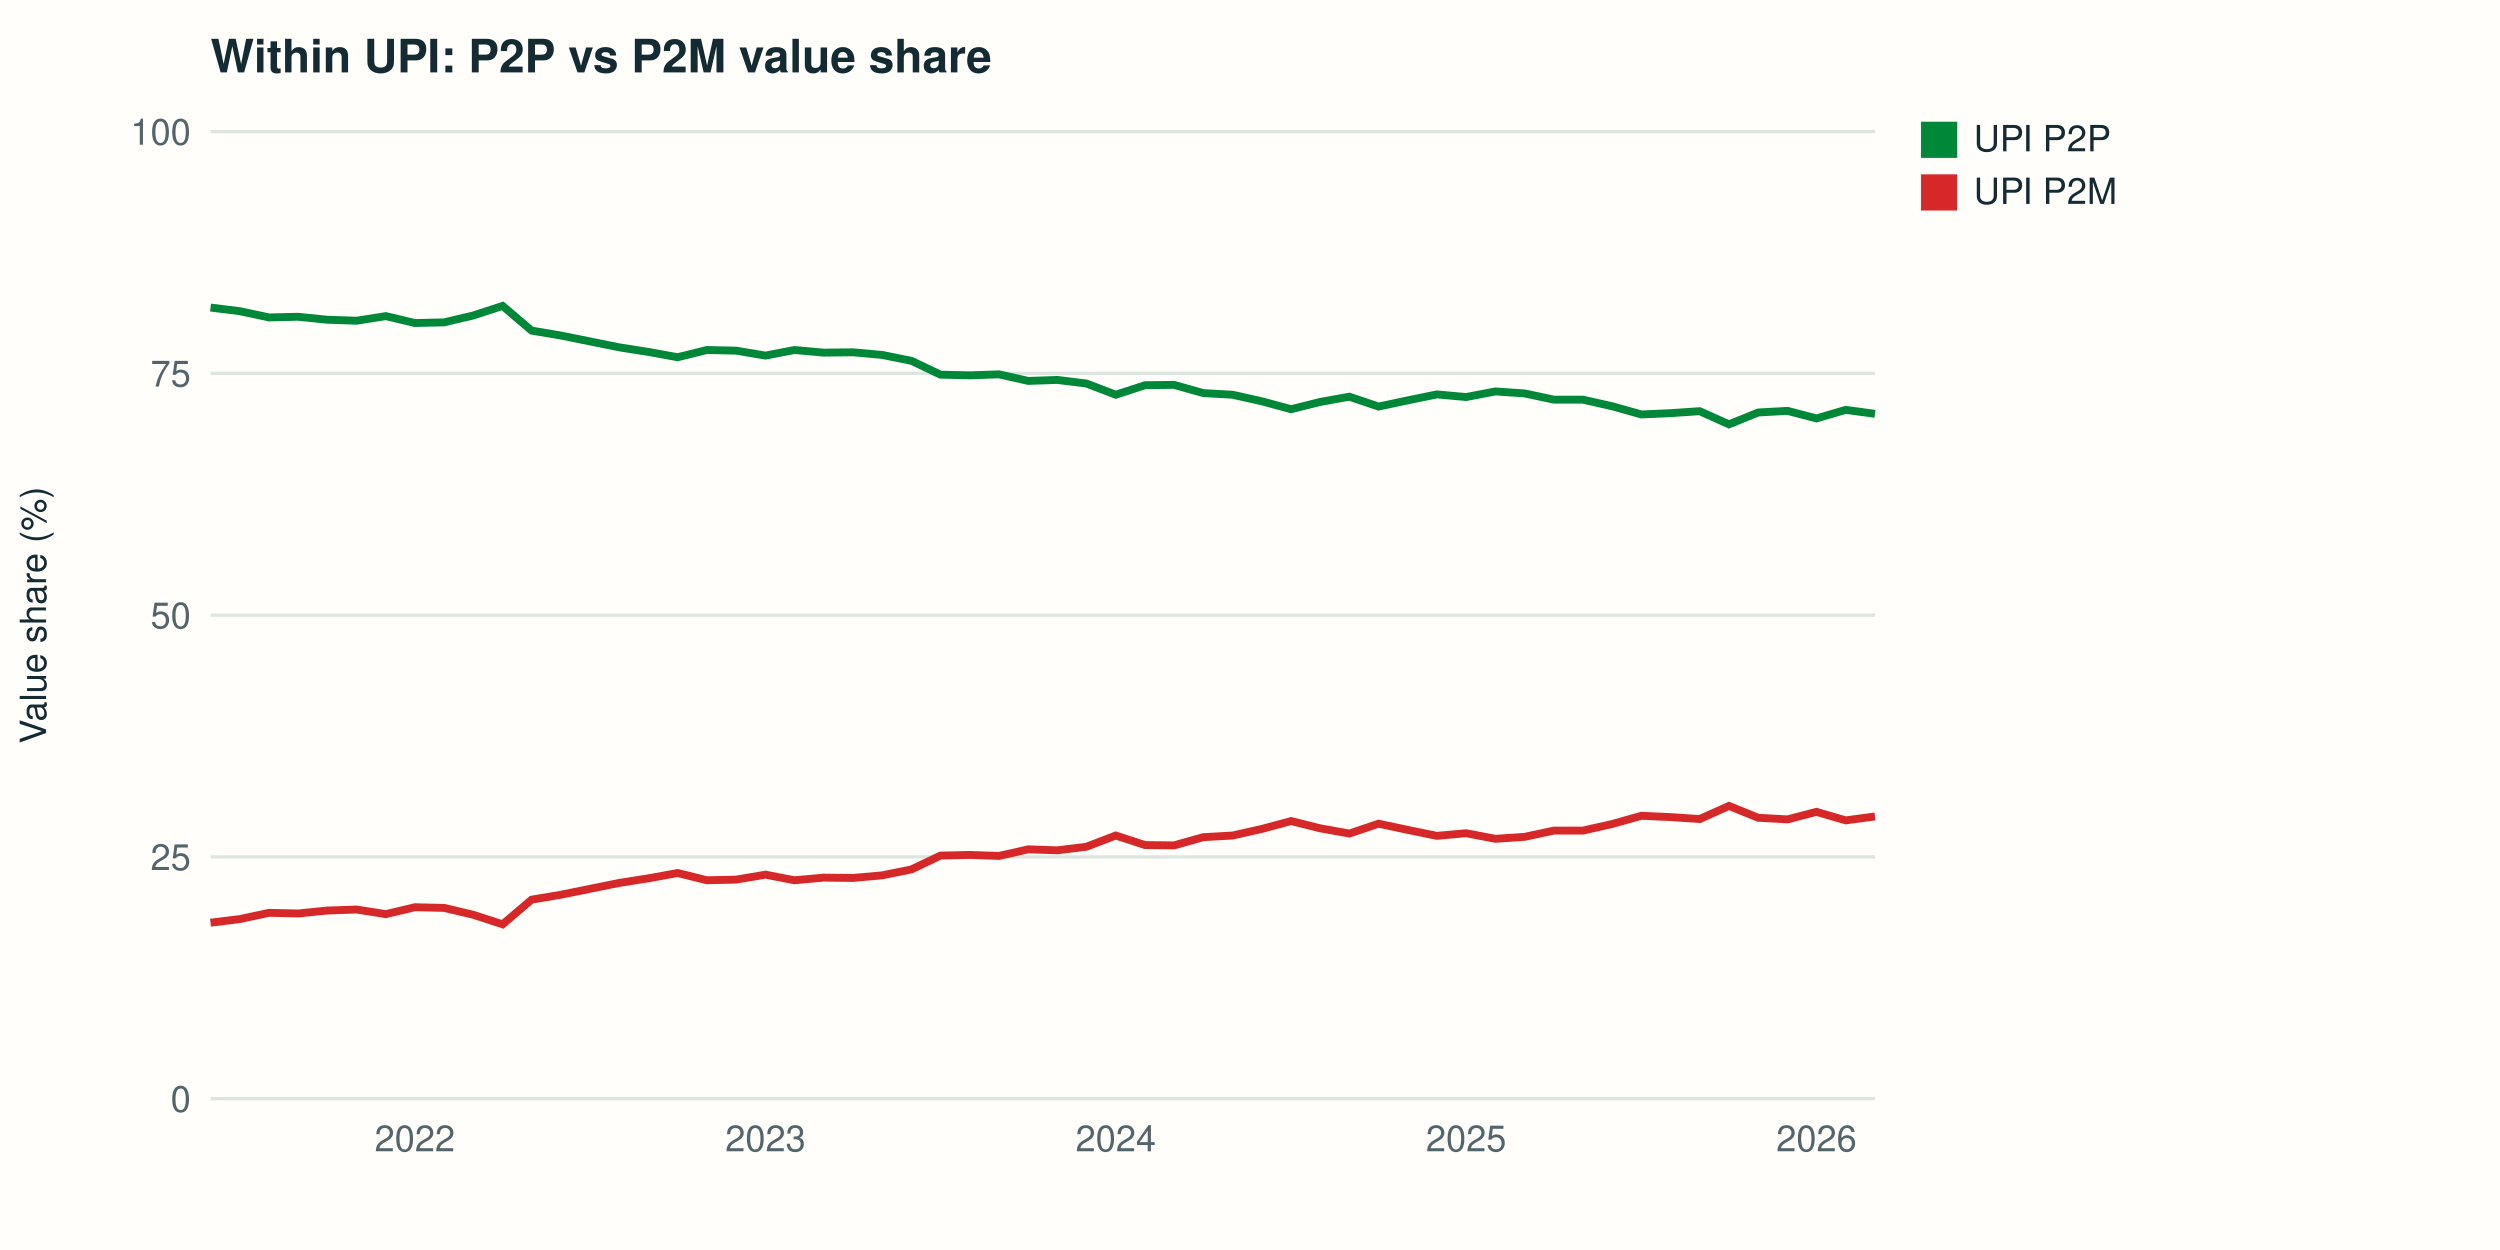
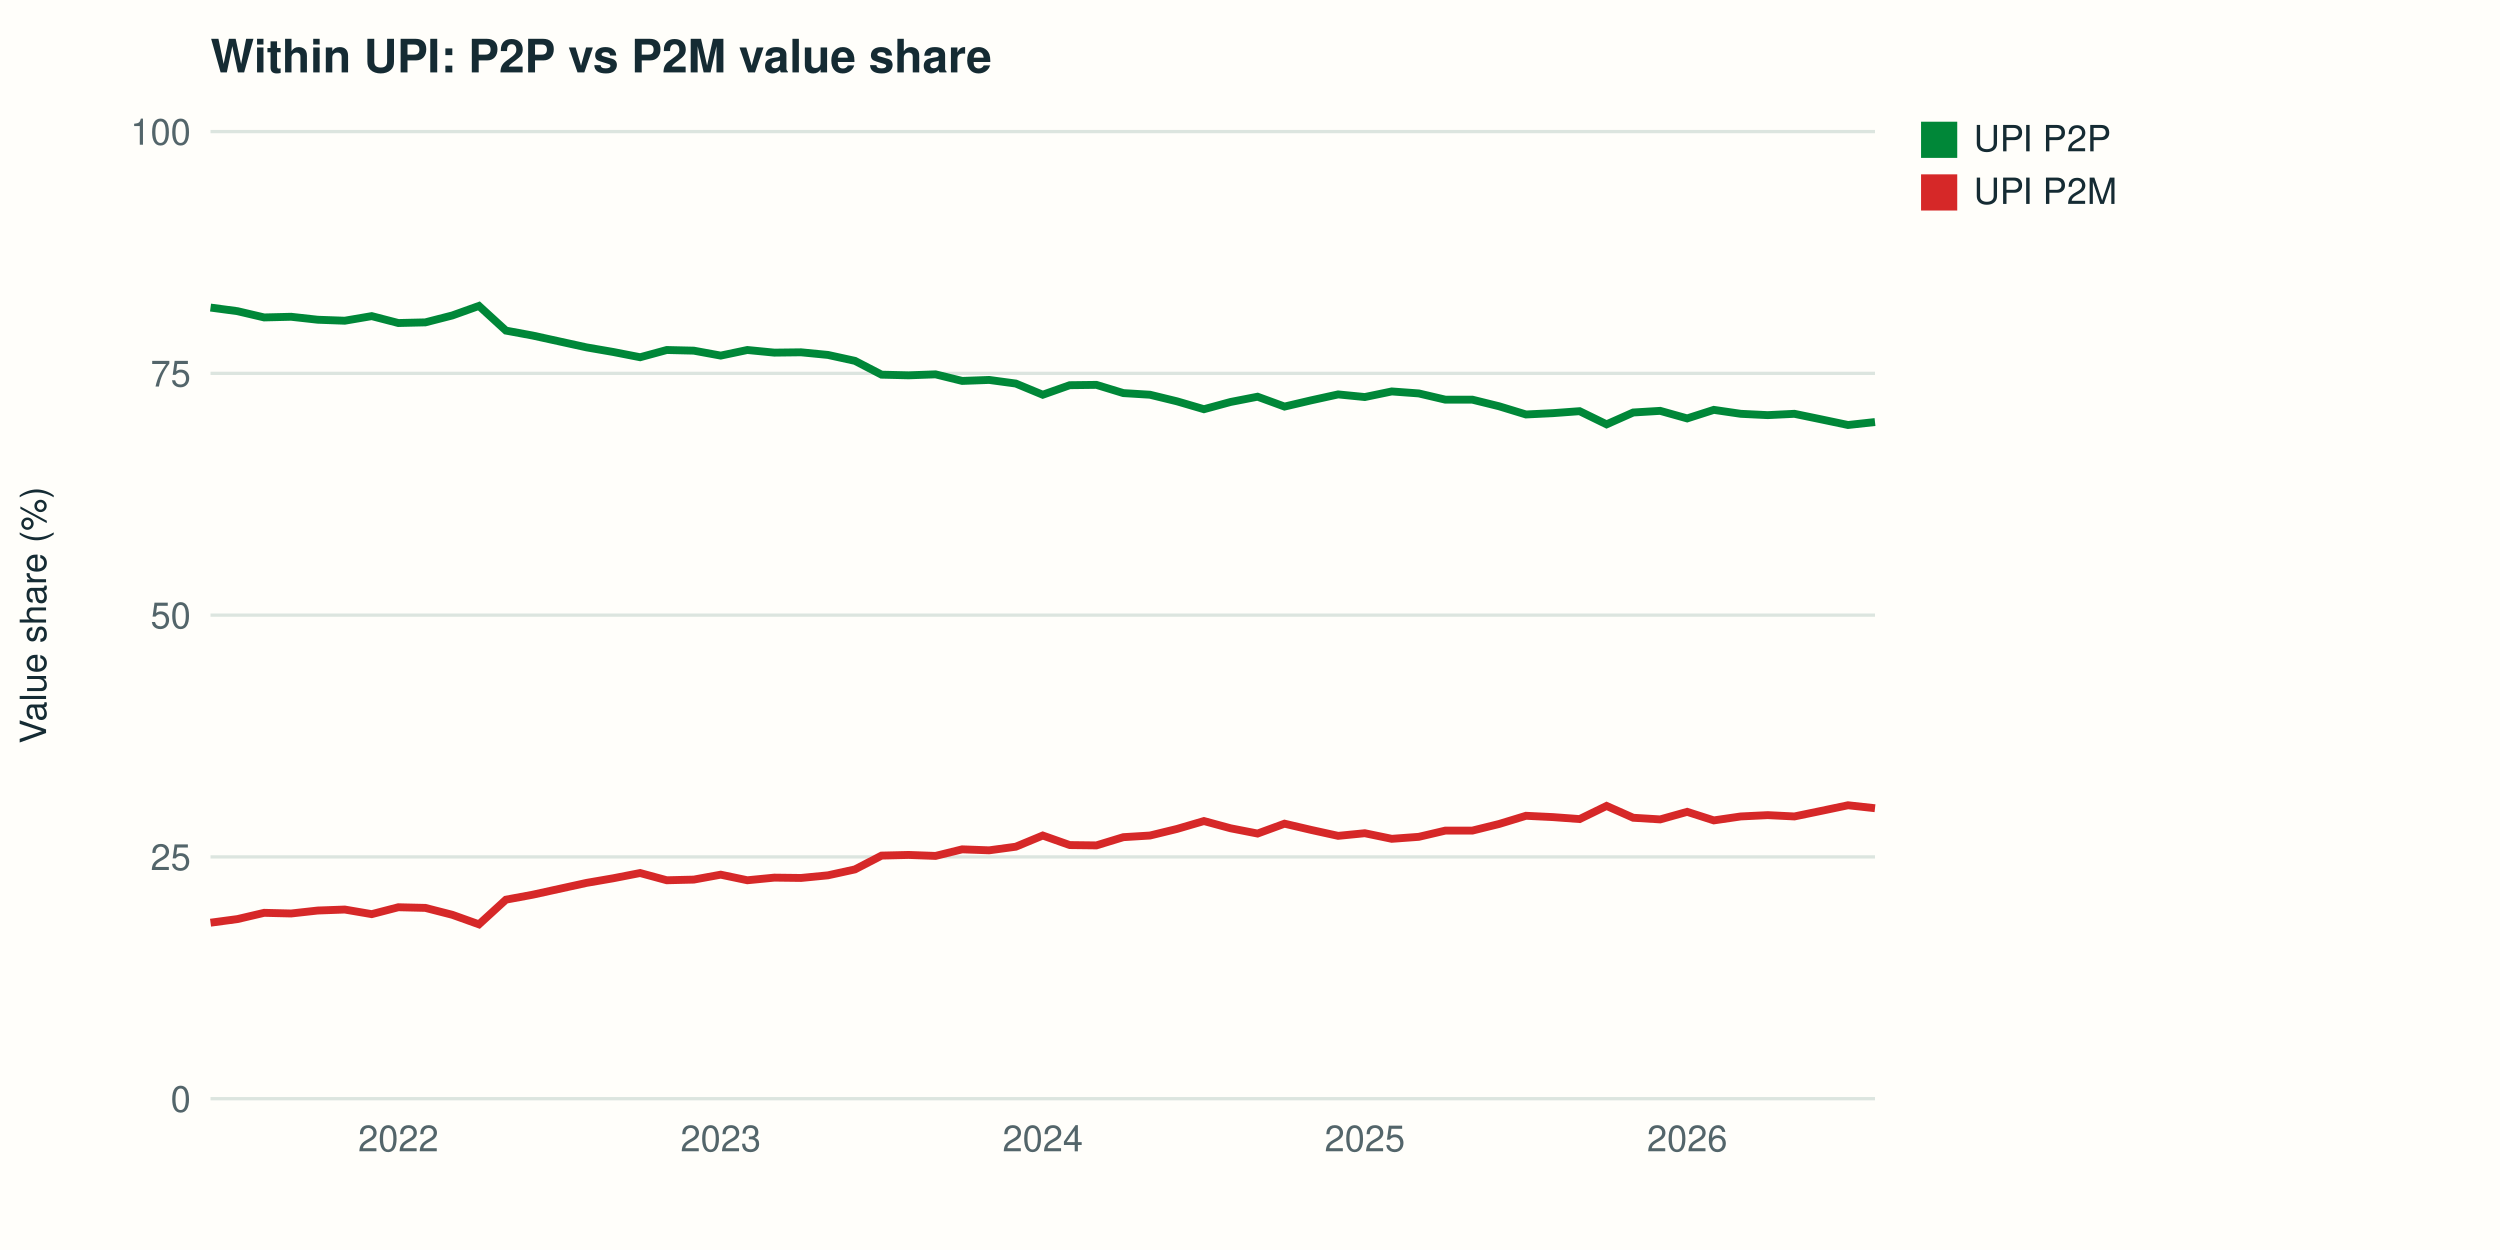
<svg xmlns="http://www.w3.org/2000/svg" viewBox="0 0 760 380" font-family="Helvetica, Arial, sans-serif" font-size="11">
  <rect width="760" height="380" fill="#fffefa" />
  <text x="64" y="22" font-size="14" font-weight="700" fill="#152b33">Within UPI: P2P vs P2M value share</text>
  <line x1="64" x2="570" y1="334.0" y2="334.0" stroke="#dce5df" />
  <text x="58" y="338.0" text-anchor="end" fill="#53656a">0</text>
  <line x1="64" x2="570" y1="260.5" y2="260.5" stroke="#dce5df" />
  <text x="58" y="264.5" text-anchor="end" fill="#53656a">25</text>
  <line x1="64" x2="570" y1="187.0" y2="187.0" stroke="#dce5df" />
  <text x="58" y="191.0" text-anchor="end" fill="#53656a">50</text>
  <line x1="64" x2="570" y1="113.5" y2="113.5" stroke="#dce5df" />
  <text x="58" y="117.5" text-anchor="end" fill="#53656a">75</text>
  <line x1="64" x2="570" y1="40.0" y2="40.0" stroke="#dce5df" />
  <text x="58" y="44.0" text-anchor="end" fill="#53656a">100</text>
-   <text x="126.1" y="350" text-anchor="middle" fill="#53656a">2022</text>
-   <text x="232.7" y="350" text-anchor="middle" fill="#53656a">2023</text>
-   <text x="339.2" y="350" text-anchor="middle" fill="#53656a">2024</text>
-   <text x="445.7" y="350" text-anchor="middle" fill="#53656a">2025</text>
-   <text x="552.2" y="350" text-anchor="middle" fill="#53656a">2026</text>
+   <text x="121.1" y="350" text-anchor="middle" fill="#53656a">2022</text>
+   <text x="219.1" y="350" text-anchor="middle" fill="#53656a">2023</text>
+   <text x="317.0" y="350" text-anchor="middle" fill="#53656a">2024</text>
+   <text x="414.9" y="350" text-anchor="middle" fill="#53656a">2025</text>
+   <text x="512.9" y="350" text-anchor="middle" fill="#53656a">2026</text>
  <text x="14" y="187" fill="#152b33" transform="rotate(-90 14 187)" text-anchor="middle">Value share (%)</text>
-   <path d="M64.0,93.5 L72.9,94.6 L81.8,96.5 L90.6,96.3 L99.5,97.2 L108.4,97.5 L117.3,96.1 L126.1,98.2 L135.0,98.0 L143.9,95.9 L152.8,93.0 L161.6,100.5 L170.5,102.0 L179.4,103.8 L188.3,105.6 L197.2,107.0 L206.0,108.6 L214.9,106.4 L223.8,106.6 L232.7,108.1 L241.5,106.4 L250.4,107.2 L259.3,107.1 L268.2,107.9 L277.1,109.7 L285.9,113.9 L294.8,114.1 L303.7,113.8 L312.6,115.8 L321.4,115.5 L330.3,116.6 L339.2,120.0 L348.1,117.1 L356.9,117.0 L365.8,119.5 L374.7,120.0 L383.6,122.0 L392.5,124.4 L401.3,122.2 L410.2,120.6 L419.1,123.6 L428.0,121.7 L436.8,119.9 L445.7,120.7 L454.6,119.0 L463.5,119.6 L472.4,121.5 L481.2,121.5 L490.1,123.5 L499.0,126.0 L507.9,125.6 L516.7,125.0 L525.6,129.0 L534.5,125.4 L543.4,124.9 L552.2,127.2 L561.1,124.6 L570.0,125.8" fill="none" stroke="#008738" stroke-width="2.4" />
+   <path d="M64.0,93.5 L72.2,94.6 L80.3,96.5 L88.5,96.3 L96.6,97.2 L104.8,97.5 L113.0,96.1 L121.1,98.2 L129.3,98.0 L137.5,95.9 L145.6,93.0 L153.8,100.5 L161.9,102.0 L170.1,103.8 L178.3,105.6 L186.4,107.0 L194.6,108.6 L202.7,106.4 L210.9,106.6 L219.1,108.1 L227.2,106.4 L235.4,107.2 L243.5,107.1 L251.7,107.9 L259.9,109.7 L268.0,113.9 L276.2,114.1 L284.4,113.8 L292.5,115.8 L300.7,115.5 L308.8,116.6 L317.0,120.0 L325.2,117.1 L333.3,117.0 L341.5,119.5 L349.6,120.0 L357.8,122.0 L366.0,124.4 L374.1,122.2 L382.3,120.6 L390.5,123.6 L398.6,121.7 L406.8,119.9 L414.9,120.7 L423.1,119.0 L431.3,119.6 L439.4,121.5 L447.6,121.5 L455.7,123.5 L463.9,126.0 L472.1,125.6 L480.2,125.0 L488.4,129.0 L496.5,125.4 L504.7,124.9 L512.9,127.2 L521.0,124.6 L529.2,125.8 L537.4,126.2 L545.5,125.8 L553.7,127.5 L561.8,129.2 L570.0,128.3" fill="none" stroke="#008738" stroke-width="2.4" />
  <rect x="584" y="37" width="11" height="11" fill="#008738" />
  <text x="600" y="46" fill="#152b33">UPI P2P</text>
-   <path d="M64.0,280.5 L72.9,279.4 L81.8,277.5 L90.6,277.7 L99.5,276.8 L108.4,276.5 L117.3,277.9 L126.1,275.8 L135.0,276.0 L143.9,278.1 L152.8,281.0 L161.6,273.5 L170.5,272.0 L179.4,270.2 L188.3,268.4 L197.2,267.0 L206.0,265.4 L214.9,267.6 L223.8,267.4 L232.7,265.9 L241.5,267.6 L250.4,266.8 L259.3,266.9 L268.2,266.1 L277.1,264.3 L285.9,260.1 L294.8,259.9 L303.7,260.2 L312.6,258.2 L321.4,258.5 L330.3,257.4 L339.2,254.0 L348.1,256.9 L356.9,257.0 L365.8,254.5 L374.7,254.0 L383.6,252.0 L392.5,249.6 L401.3,251.8 L410.2,253.4 L419.1,250.4 L428.0,252.3 L436.8,254.1 L445.7,253.3 L454.6,255.0 L463.5,254.4 L472.4,252.5 L481.2,252.5 L490.1,250.5 L499.0,248.0 L507.9,248.4 L516.7,249.0 L525.6,245.0 L534.5,248.6 L543.4,249.1 L552.2,246.8 L561.1,249.4 L570.0,248.2" fill="none" stroke="#d62828" stroke-width="2.4" />
+   <path d="M64.0,280.5 L72.2,279.4 L80.3,277.5 L88.5,277.7 L96.6,276.8 L104.8,276.5 L113.0,277.9 L121.1,275.8 L129.3,276.0 L137.5,278.1 L145.6,281.0 L153.8,273.5 L161.9,272.0 L170.1,270.2 L178.3,268.4 L186.4,267.0 L194.6,265.4 L202.7,267.6 L210.9,267.4 L219.1,265.9 L227.2,267.6 L235.4,266.8 L243.5,266.9 L251.7,266.1 L259.9,264.3 L268.0,260.1 L276.2,259.9 L284.4,260.2 L292.5,258.2 L300.7,258.5 L308.8,257.4 L317.0,254.0 L325.2,256.9 L333.3,257.0 L341.5,254.5 L349.6,254.0 L357.8,252.0 L366.0,249.6 L374.1,251.8 L382.3,253.4 L390.5,250.4 L398.6,252.3 L406.8,254.1 L414.9,253.3 L423.1,255.0 L431.3,254.4 L439.4,252.5 L447.6,252.5 L455.7,250.5 L463.9,248.0 L472.1,248.4 L480.2,249.0 L488.4,245.0 L496.5,248.6 L504.7,249.1 L512.9,246.8 L521.0,249.4 L529.2,248.2 L537.4,247.8 L545.5,248.2 L553.7,246.5 L561.8,244.8 L570.0,245.7" fill="none" stroke="#d62828" stroke-width="2.4" />
  <rect x="584" y="53" width="11" height="11" fill="#d62828" />
  <text x="600" y="62" fill="#152b33">UPI P2M</text>
</svg>
